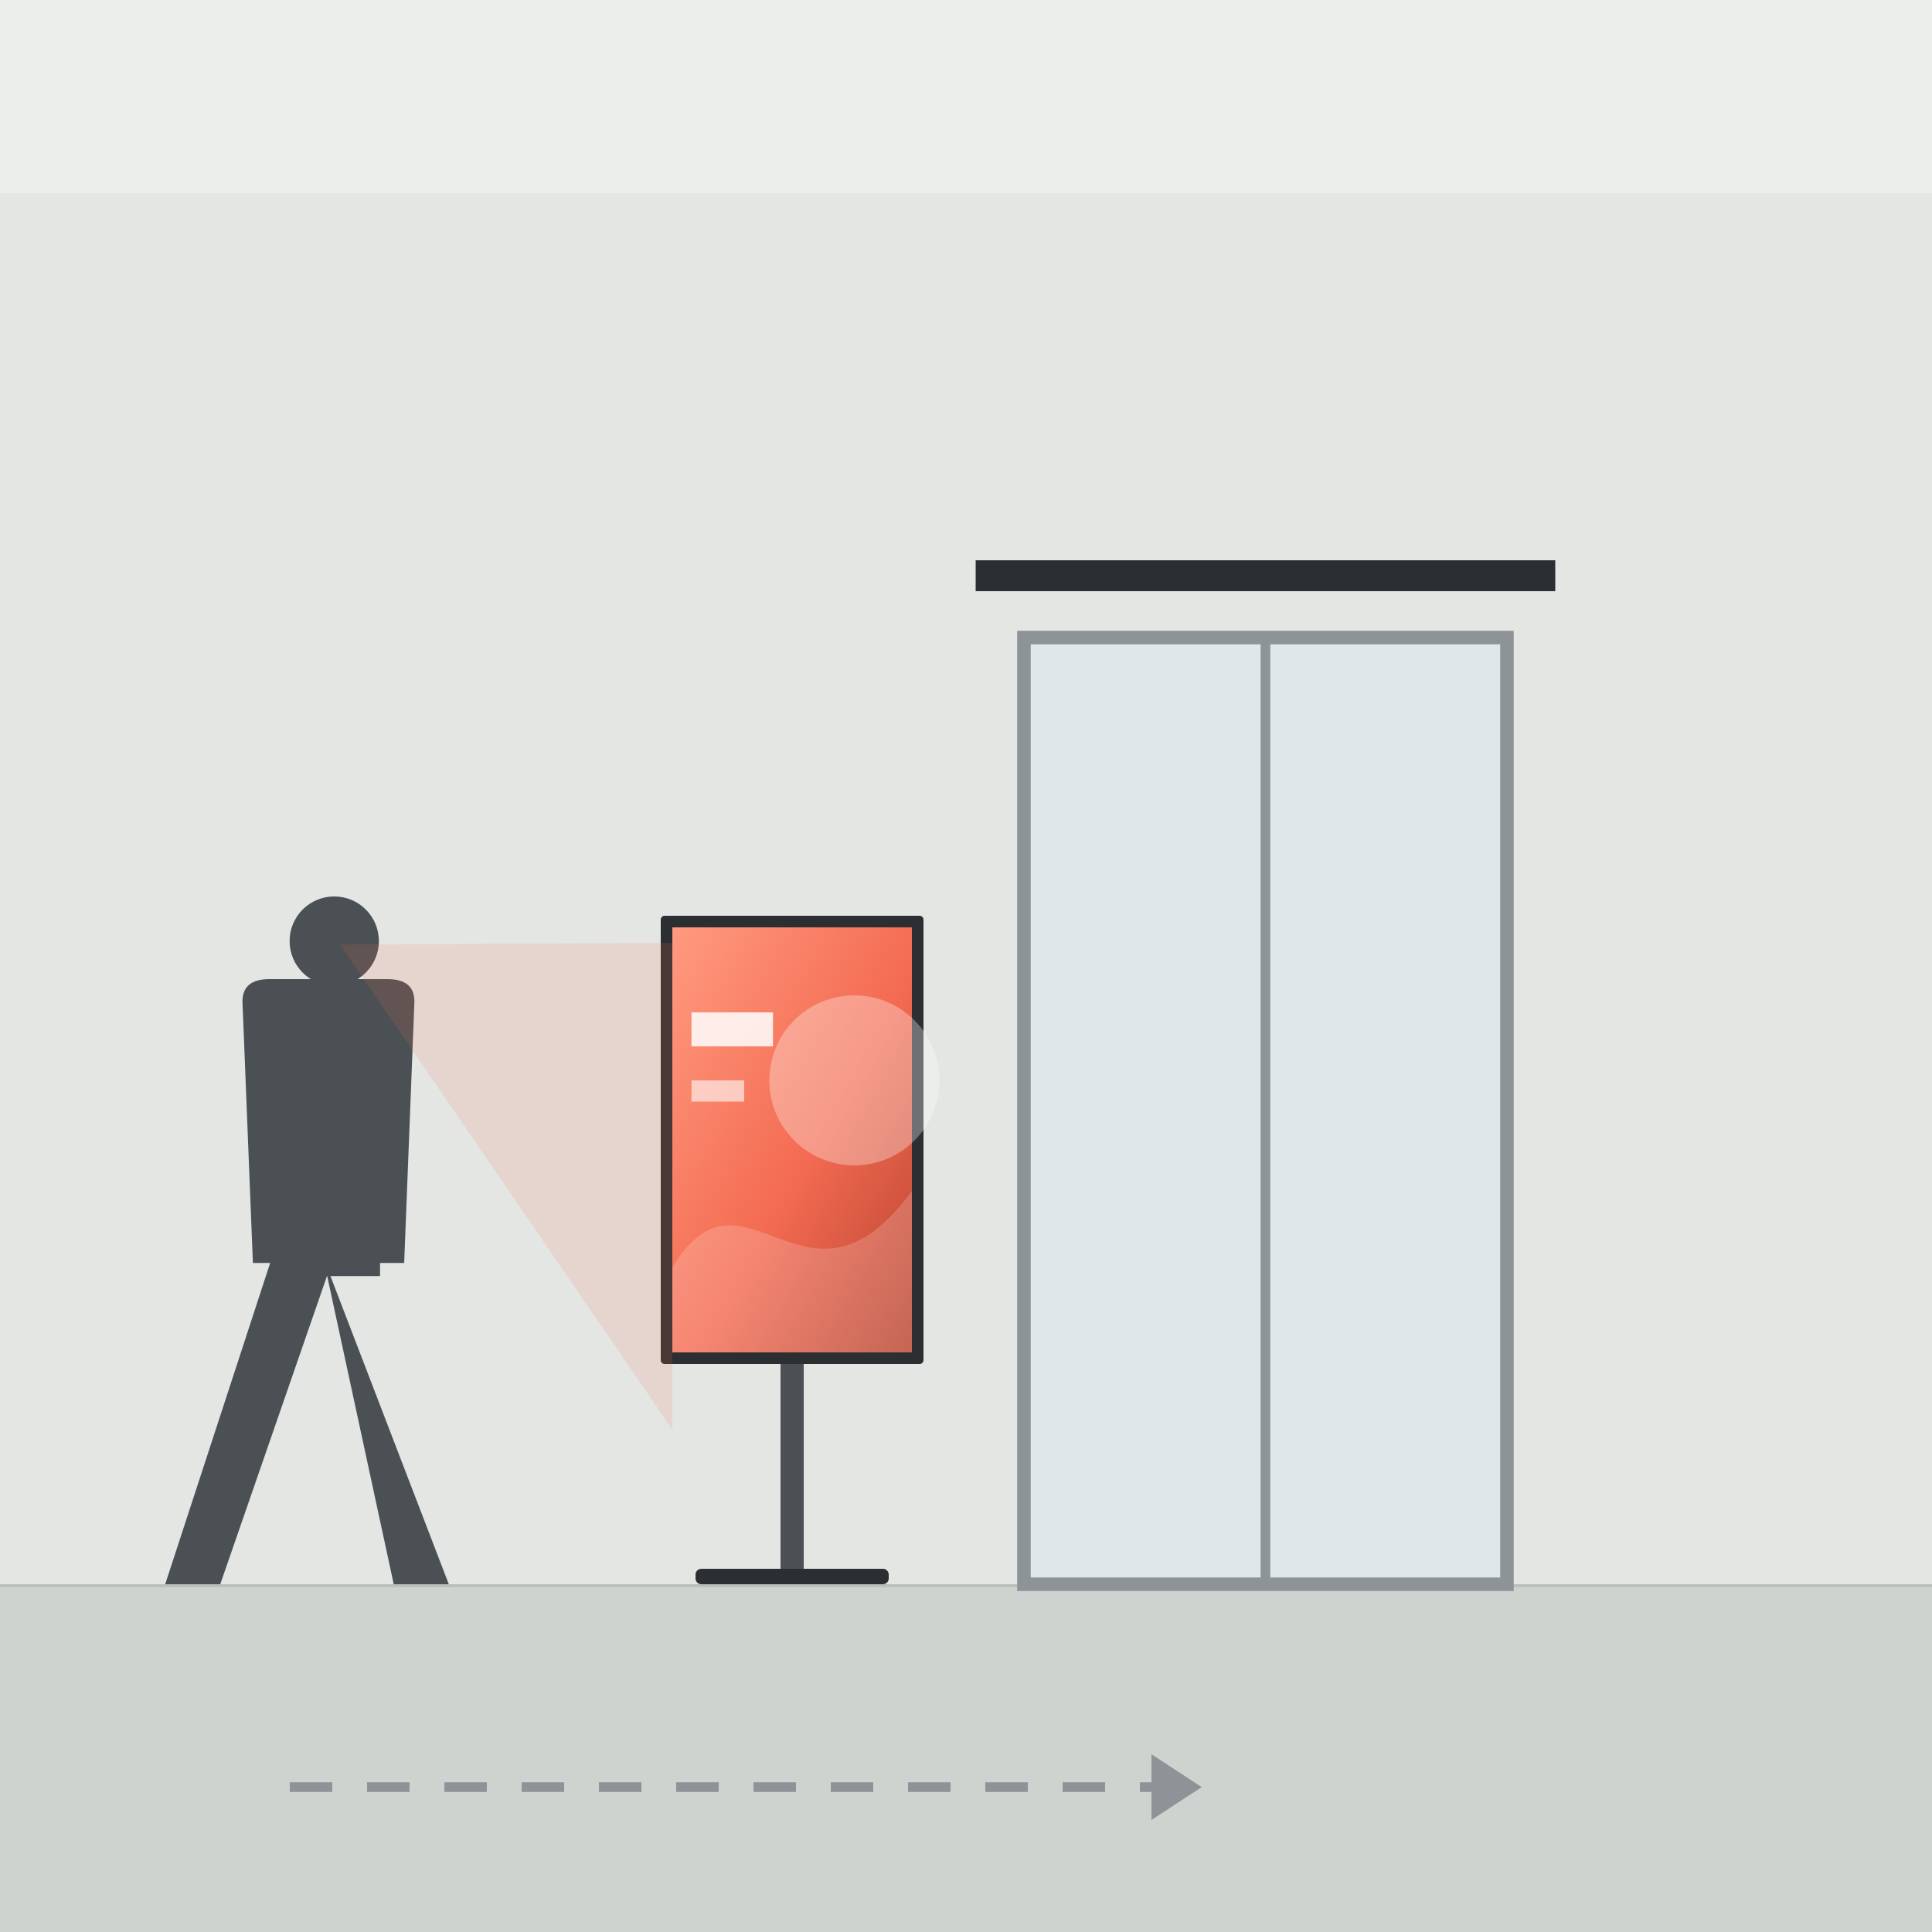
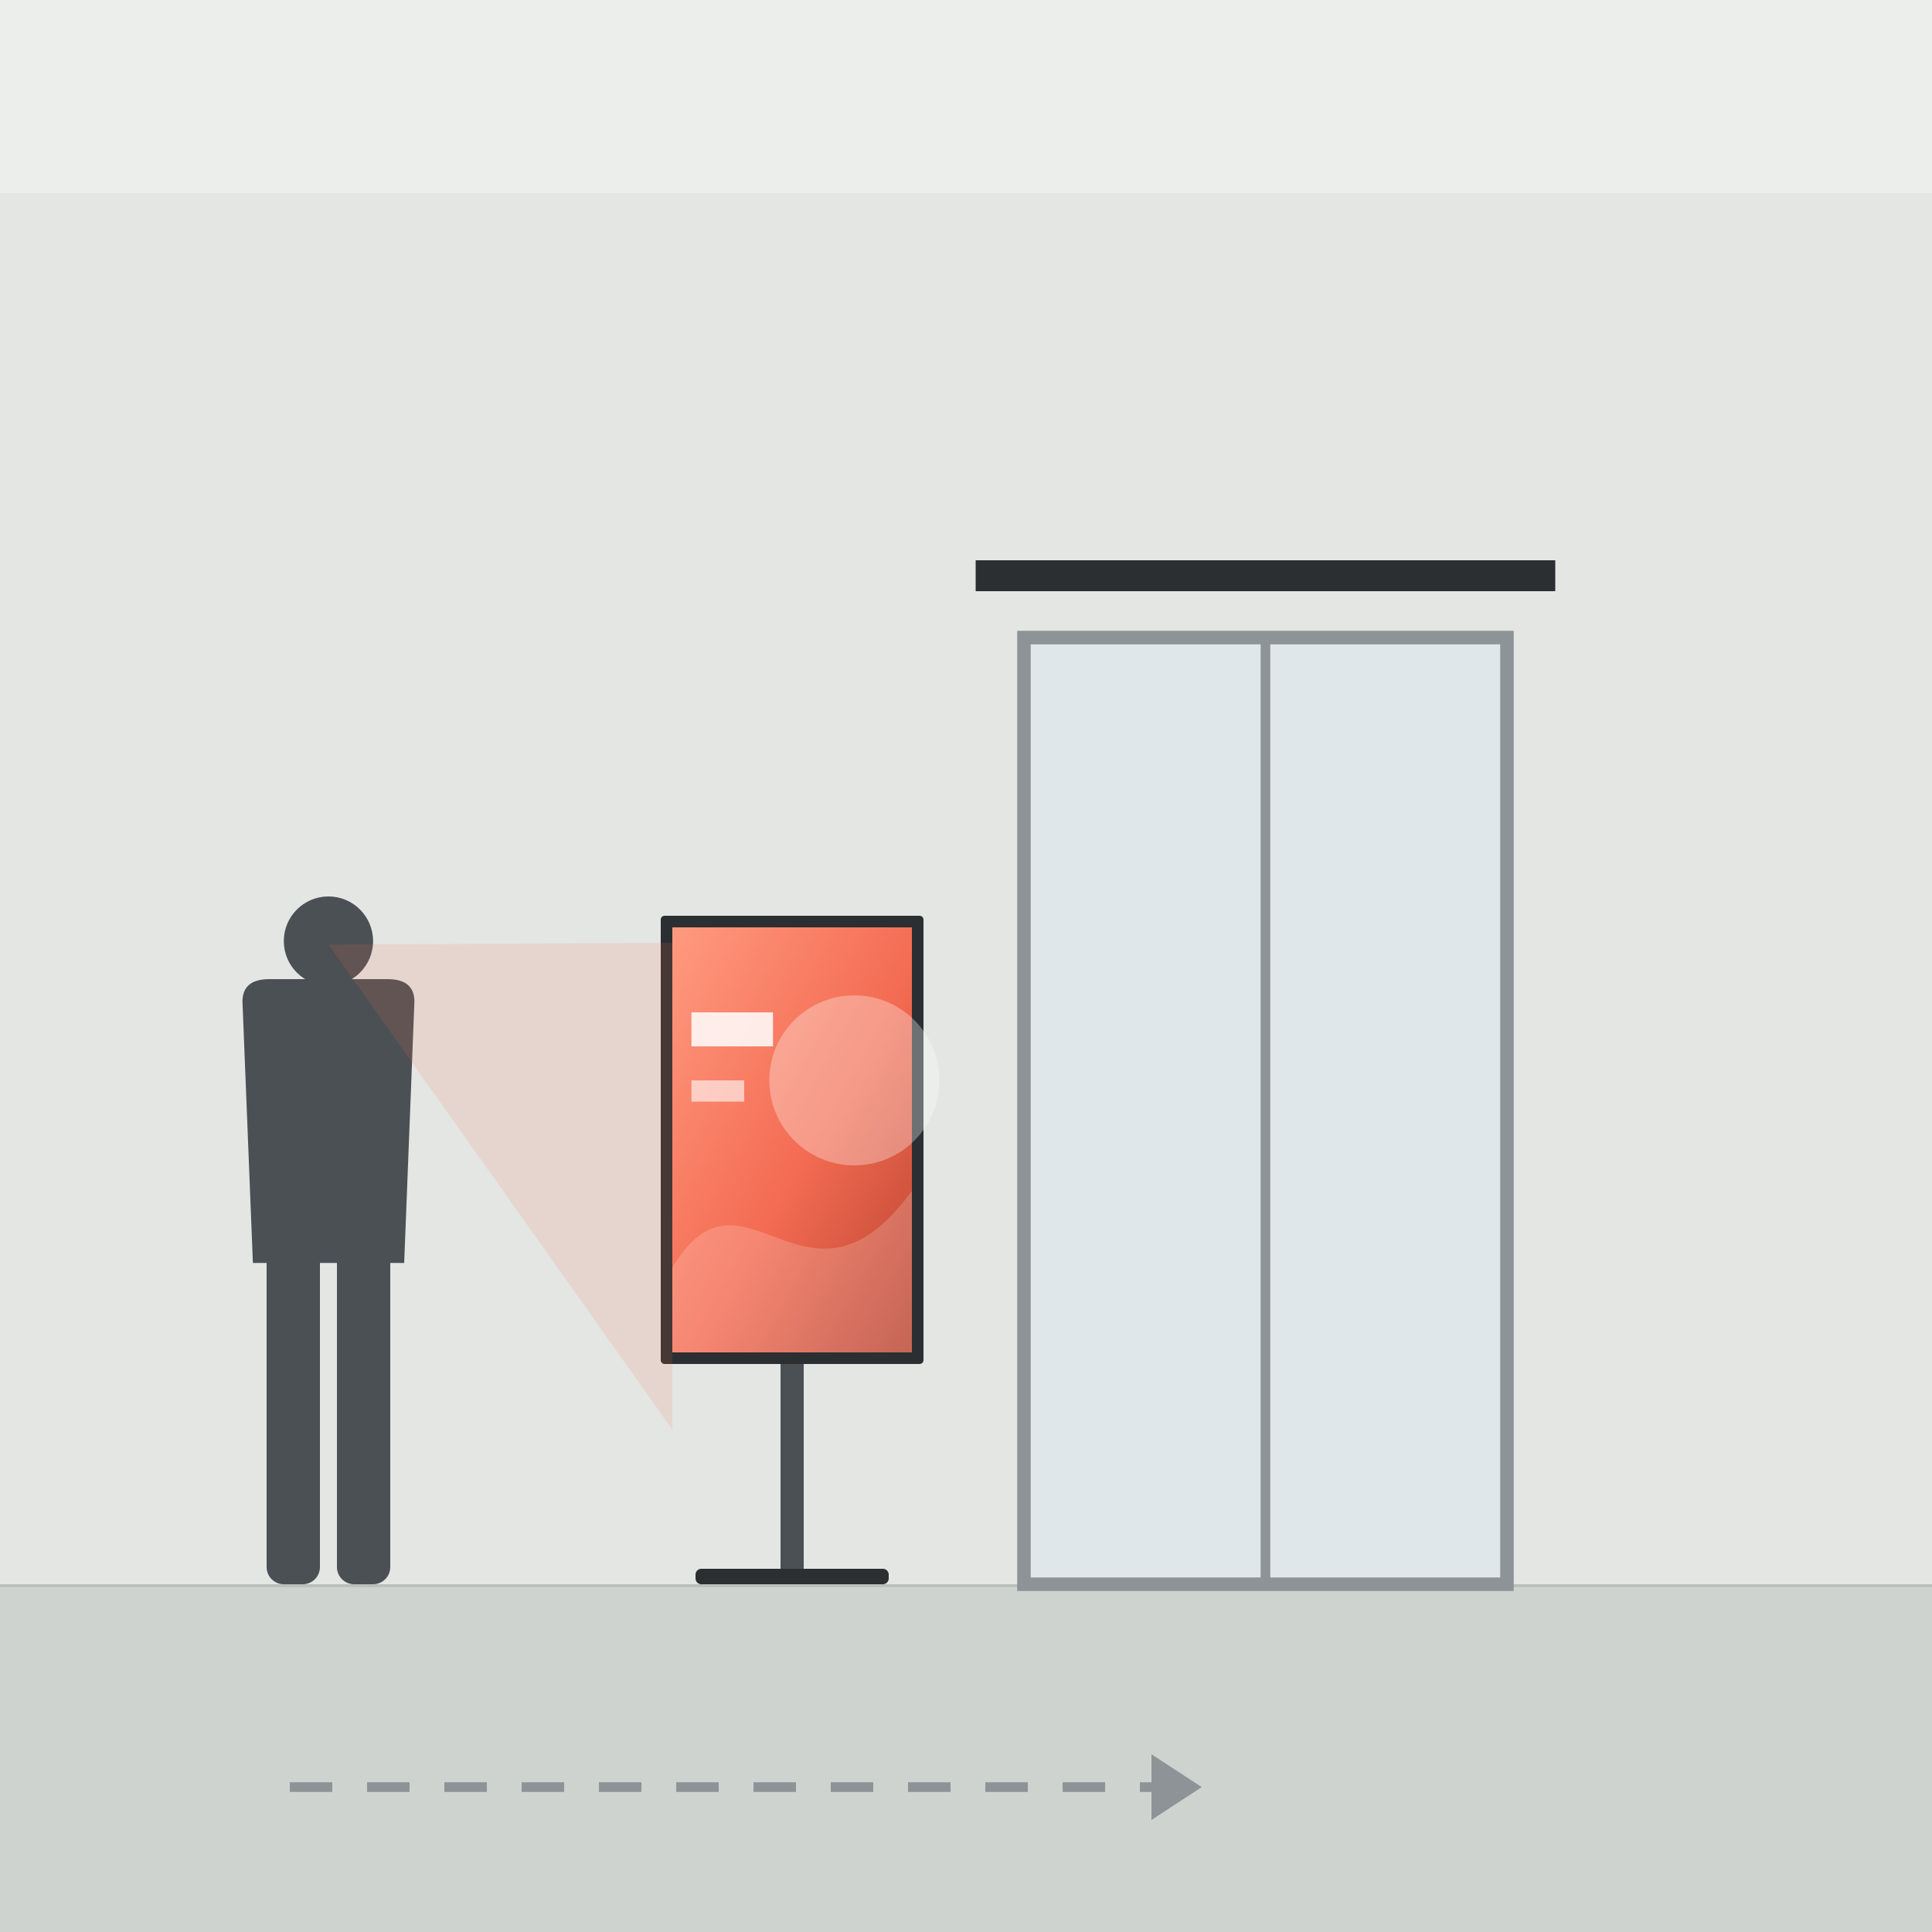
<svg xmlns="http://www.w3.org/2000/svg" viewBox="0 0 1000 1000" width="1000" height="1000">
  <defs>
    <linearGradient id="scr" x1="0" y1="0" x2="1" y2="1">
      <stop offset="0" stop-color="#ff9a7f" />
      <stop offset=".55" stop-color="#f36b52" />
      <stop offset="1" stop-color="#b8432f" />
    </linearGradient>
  </defs>
  <rect width="1000" height="1000" fill="#eceeec" />
  <rect y="820" width="1000" height="180" fill="#cfd3cf" />
  <line x1="0" y1="820" x2="1000" y2="820" stroke="#b9bfba" stroke-width="3" />
  <rect x="0" y="100.0" width="1000" height="720.0" fill="#e3e6e3" />
  <rect x="530" y="330" width="250" height="490" fill="#dfe7ea" stroke="#8d9396" stroke-width="7" />
  <line x1="655" y1="330" x2="655" y2="820" stroke="#8d9396" stroke-width="5" />
  <rect x="505" y="290.0" width="300" height="16" fill="#2b2f32" />
  <rect x="404.0" y="700.0" width="12.0" height="120.0" fill="#4a5054" />
  <rect x="360.0" y="812.0" width="100.0" height="8" rx="3" fill="#2b2f32" />
  <rect x="342.0" y="474.0" width="136.0" height="232.0" rx="2" fill="#2b2f32" />
  <rect x="348.0" y="480.0" width="124.0" height="220.0" fill="url(#scr)" />
  <circle cx="442.2" cy="559.2" r="44.0" fill="#fff" fill-opacity=".32" />
  <path d="M348.0 656.0 C385.2 594.4 417.4 691.2 472.0 616.4 V700.0 H348.0z" fill="#fff" fill-opacity=".18" />
  <rect x="357.9" y="524.0" width="42.2" height="17.6" fill="#fff" fill-opacity=".85" />
  <rect x="357.9" y="559.2" width="27.3" height="11.0" fill="#fff" fill-opacity=".6" />
  <g fill="#4a5054">
-     <circle cx="173.0" cy="487.1" r="23.1" />
+     <circle cx="170.0" cy="487.1" r="23.1" />
    <path d="M125.5 518.4 q0 -11.6 13.9 -11.6 h61.2 q13.9 0 13.9 11.6 l-5.3 135.3 h-78.3z" />
-     <path d="M143.3 643.1 L85.5 820.0 h28.5 L171.8 653.1z" />
-     <path d="M168.2 653.1 L232.3 820.0 h-28.5 L165.6 643.1z" />
-     <rect x="143.3" y="639.1" width="53.4" height="21.4" />
+     <rect x="138.0" y="643.1" width="27.6" height="176.9" rx="8.9" />
+     <rect x="174.4" y="643.1" width="27.6" height="176.9" rx="8.9" />
  </g>
-   <path d="M176.0 488.9 L348.0 488.0 L348.0 740.0z" fill="#f36b52" fill-opacity="0.14" />
+   <path d="M170.0 488.9 L348.0 488.0 L348.0 740.0z" fill="#f36b52" fill-opacity="0.14" />
  <path d="M150 925 H600" stroke="#8d9396" stroke-width="5" stroke-dasharray="22 18" fill="none" />
  <path d="M596 908 l26 17 l-26 17z" fill="#8d9396" />
</svg>
